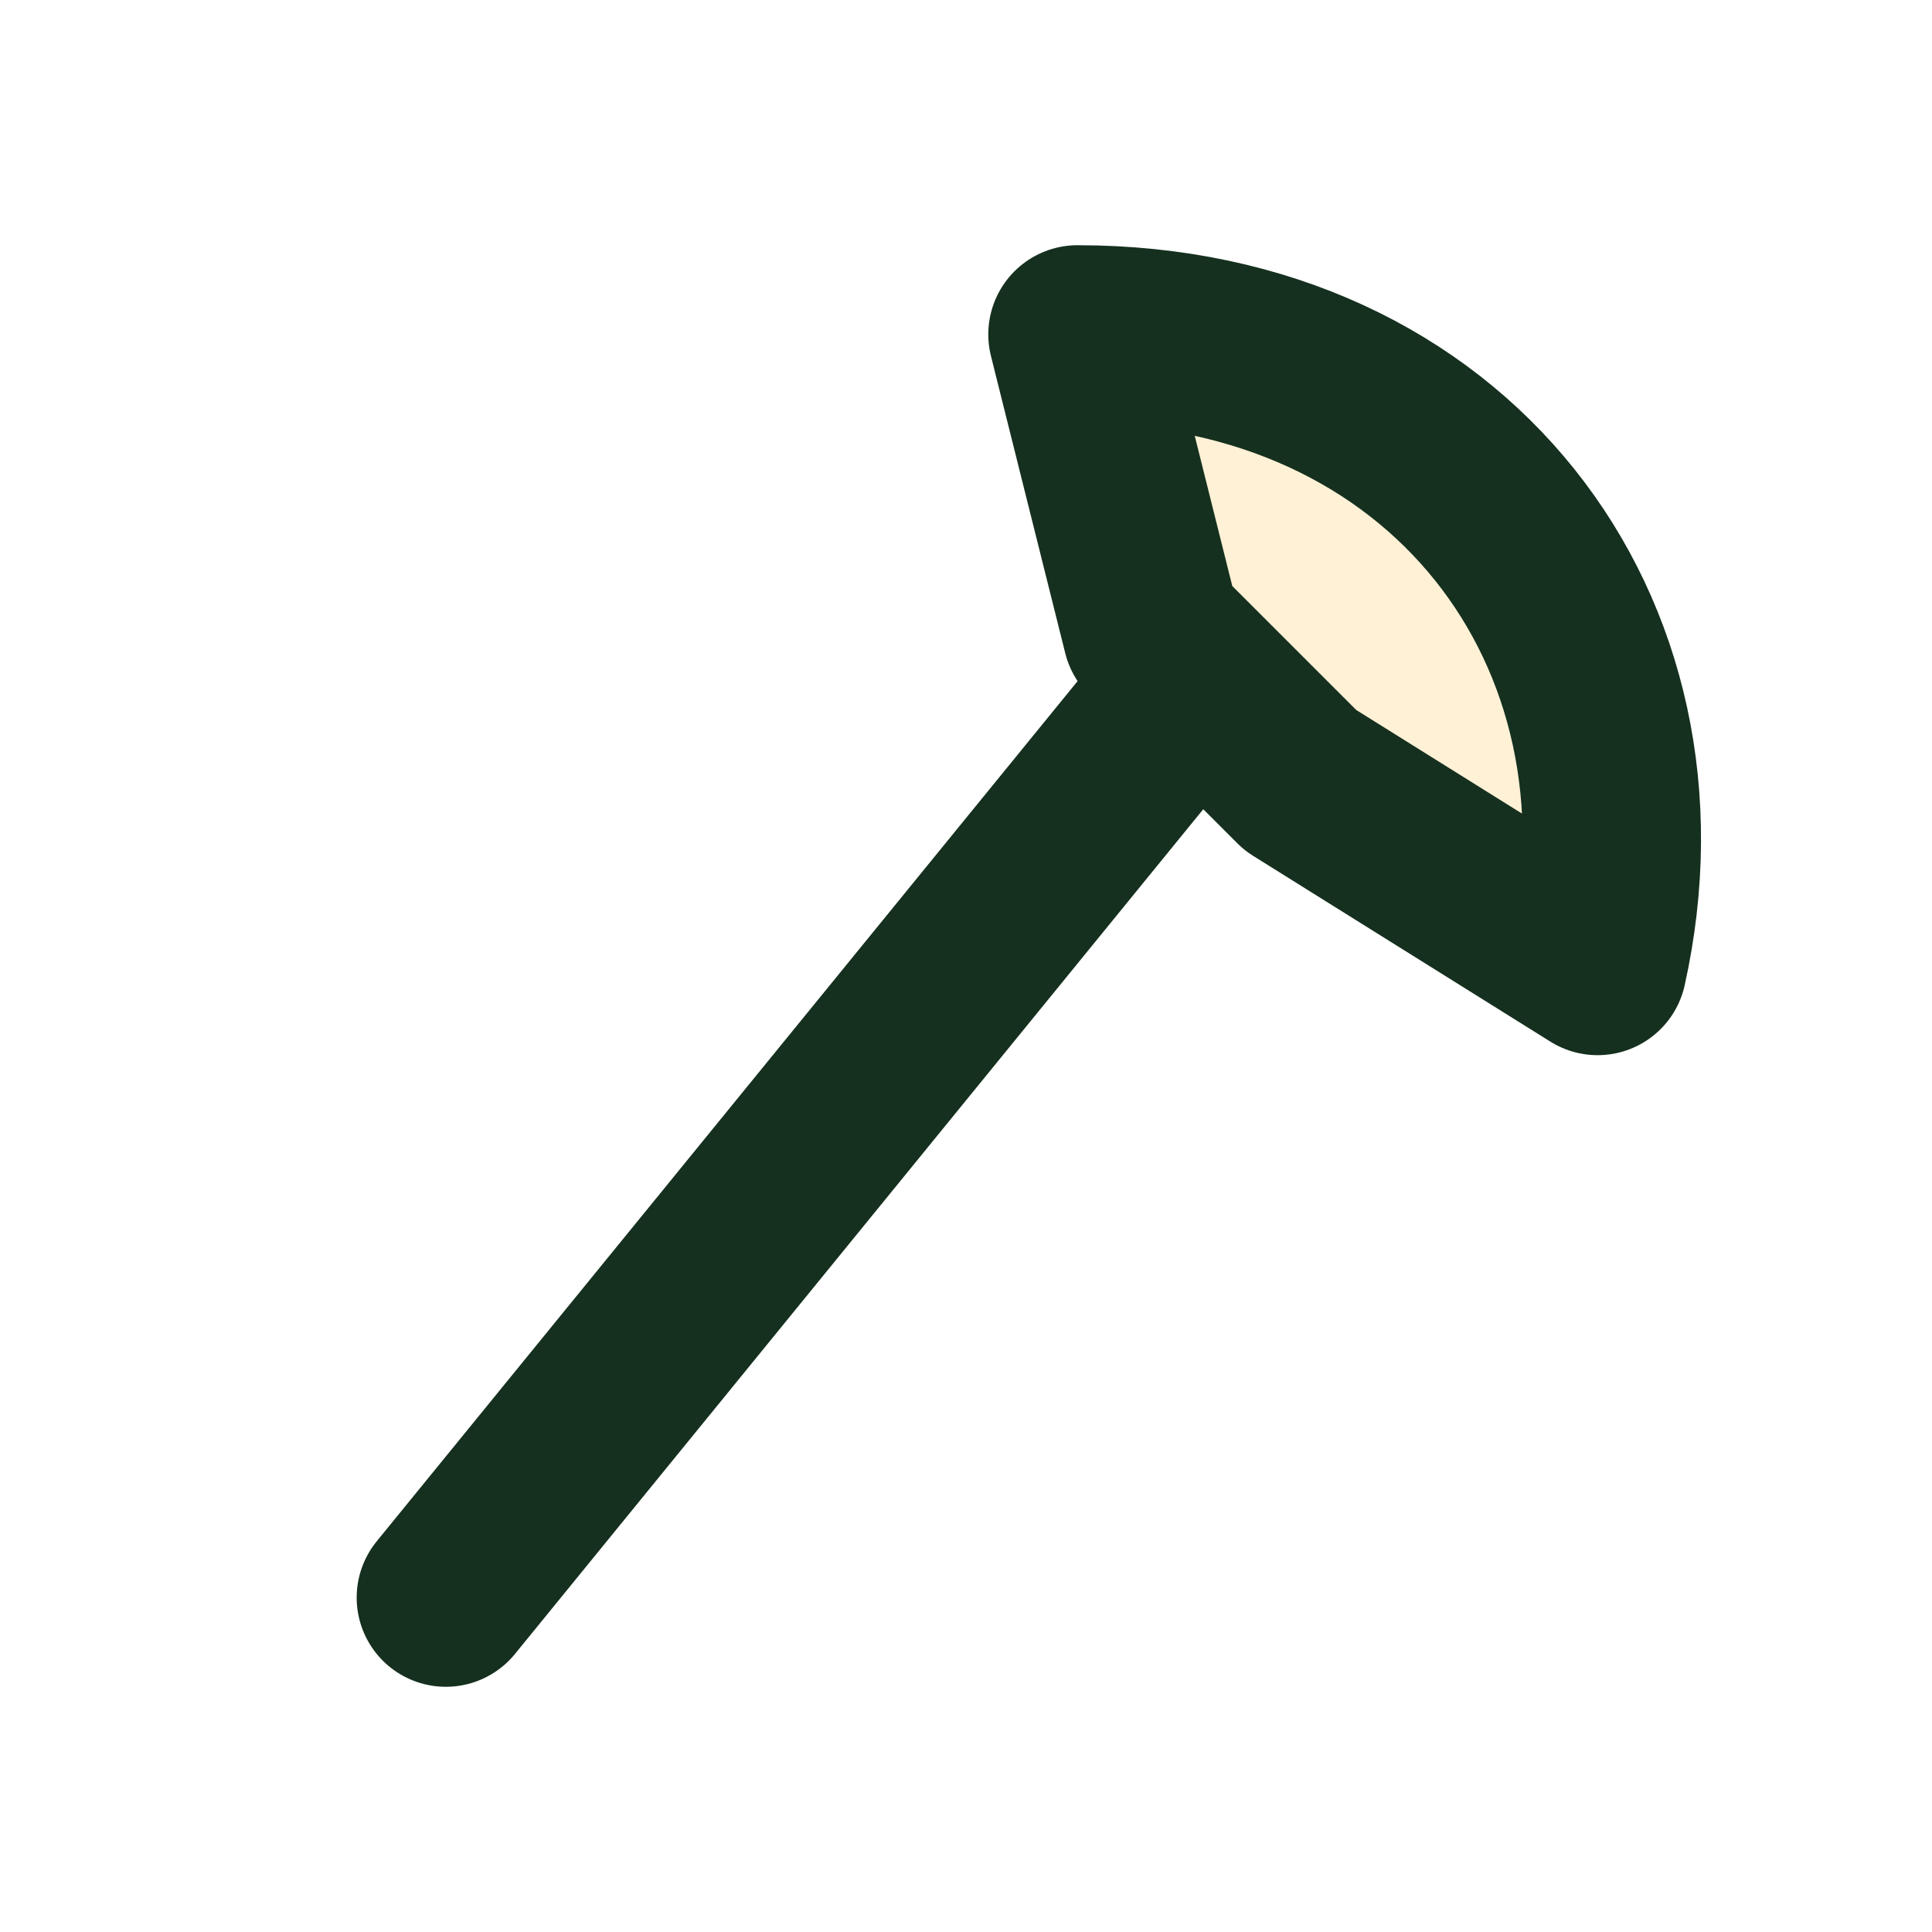
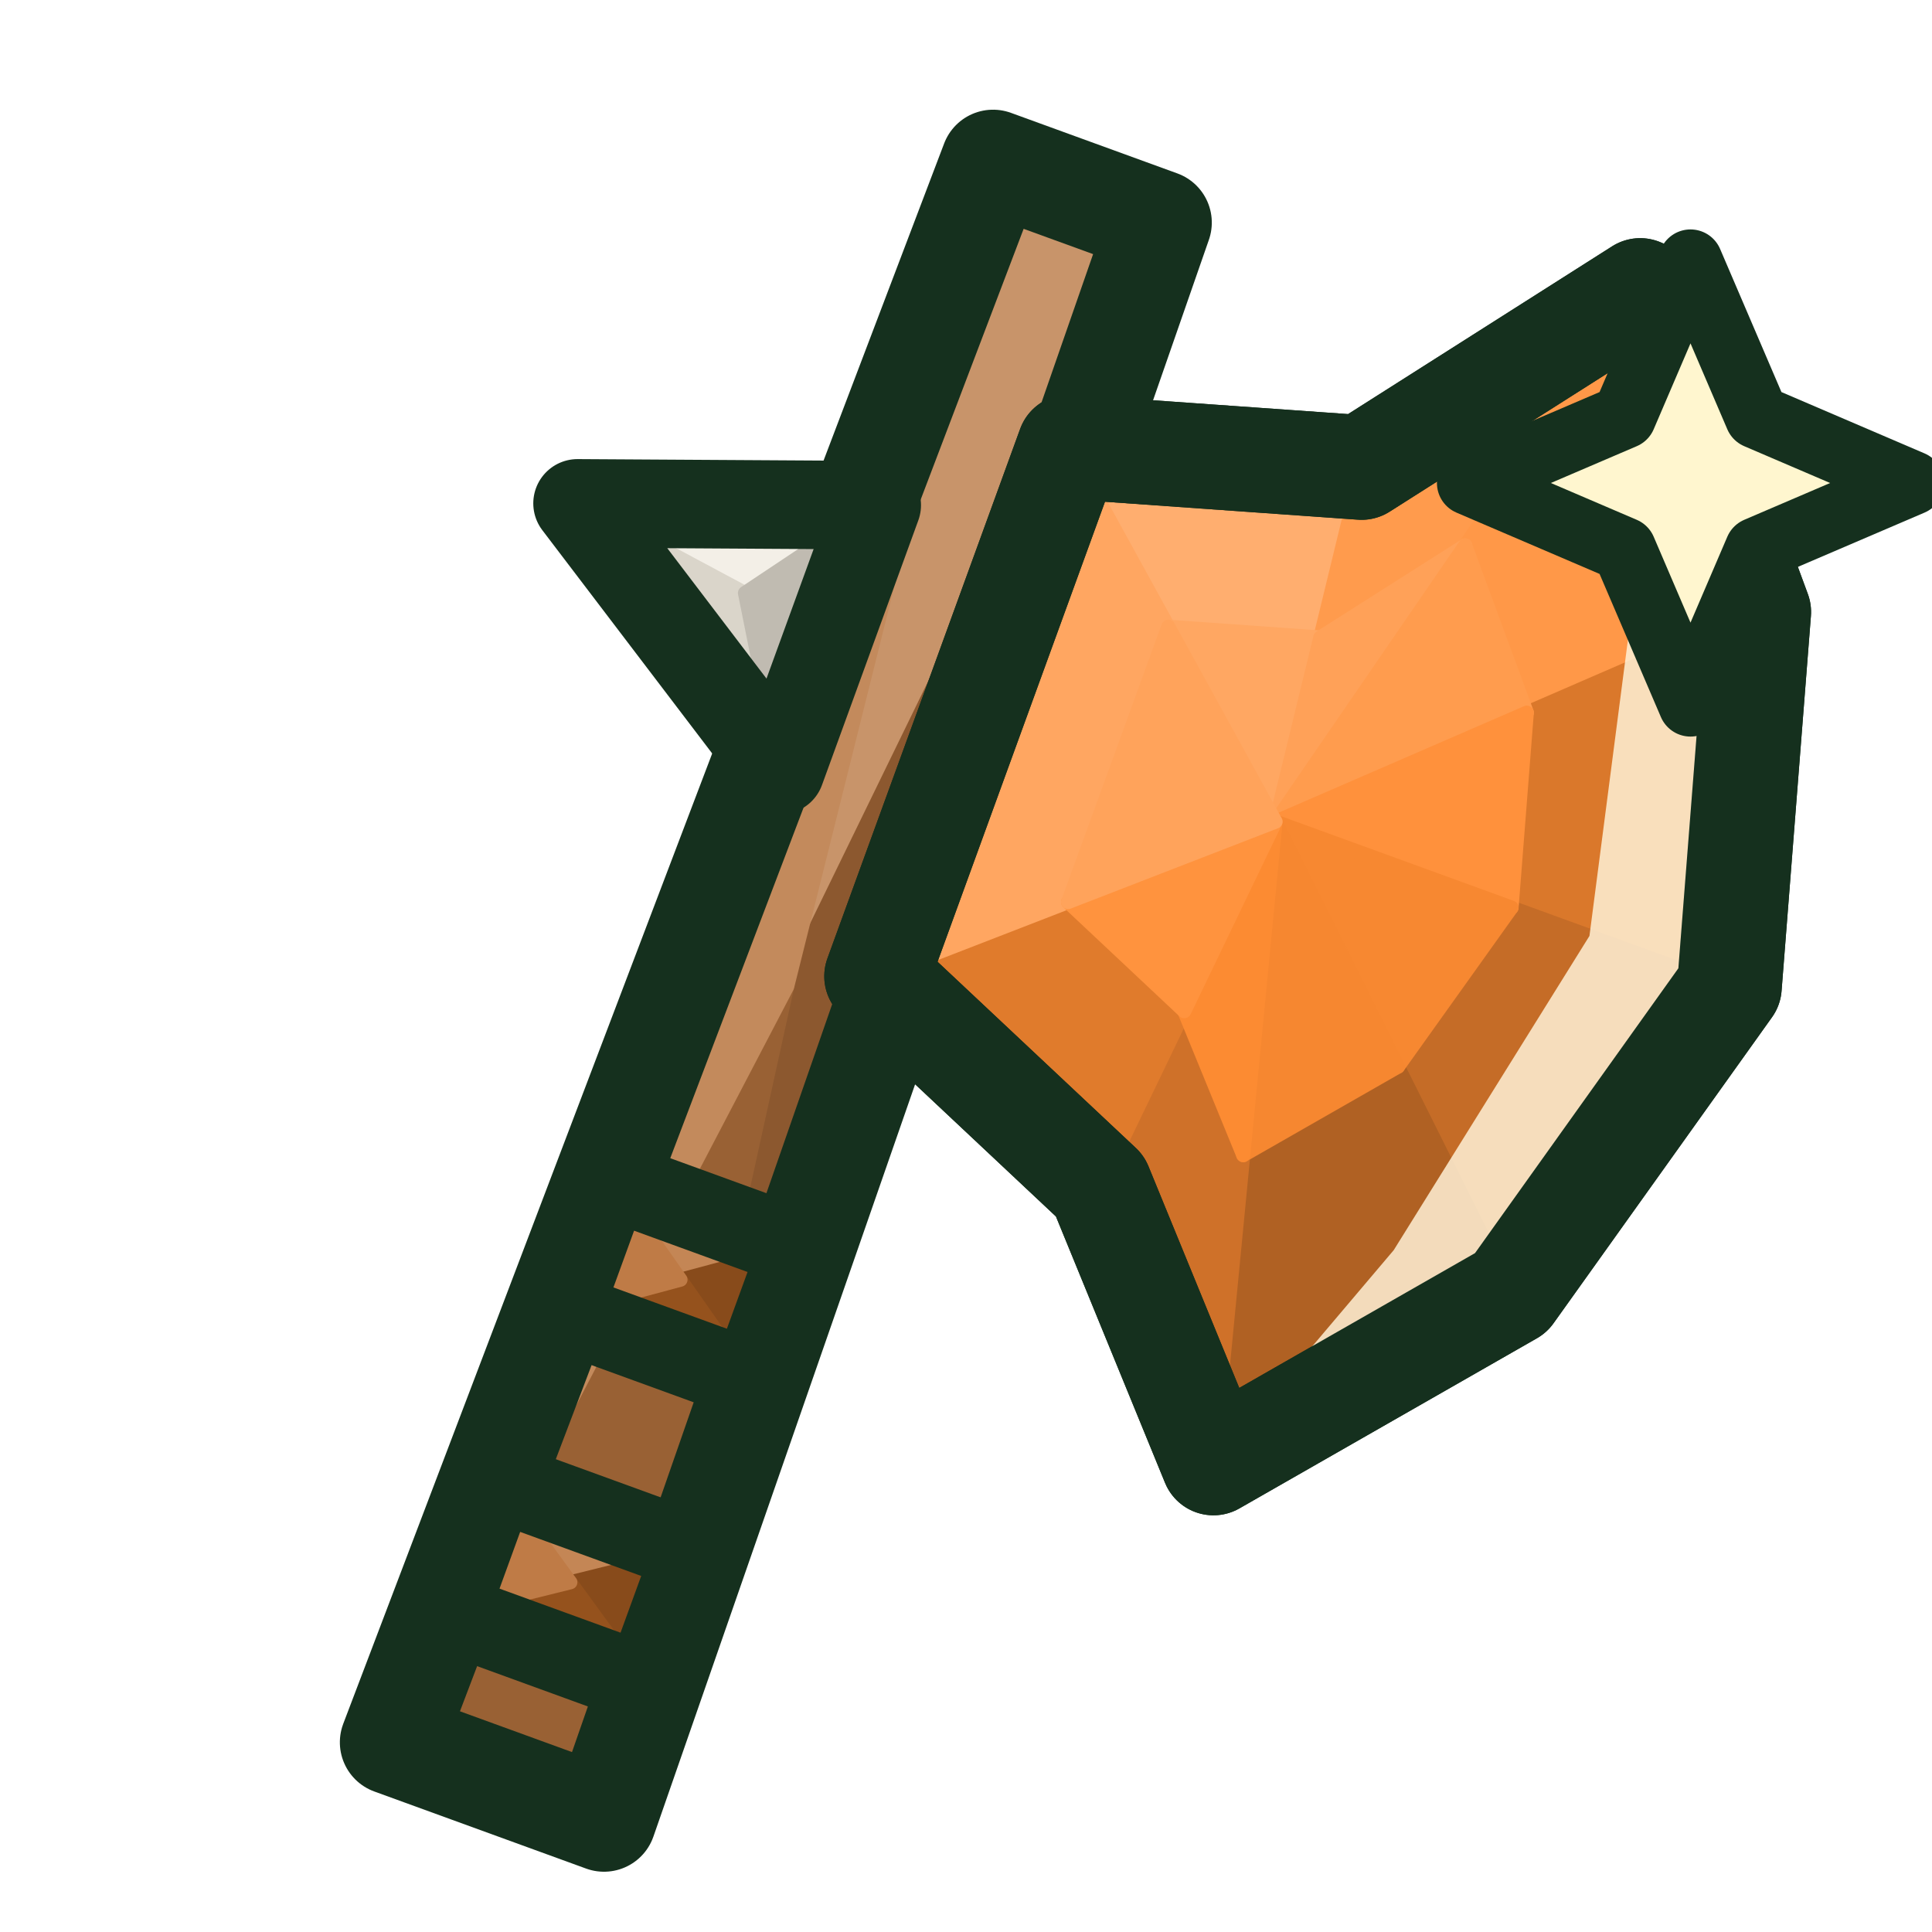
- <svg xmlns="http://www.w3.org/2000/svg" width="24" height="24" viewBox="-1 -1 26 26" fill="none" stroke="#15301E" stroke-width="2.4" stroke-linecap="round" stroke-linejoin="round">
-   <path d="M5 20.5 L16 7" fill="none" />
-   <path d="M13.5 3.5 C18.5 3.5 21.5 7.5 20.5 12 L16.5 9.5 L14.5 7.5 Z" fill="#FFF1D6" />
+ <svg xmlns="http://www.w3.org/2000/svg" width="48" height="48" viewBox="0 0 48 48">
+   <defs>
+     <clipPath id="hache_fendeuse-c0">
+       <polygon points="17.80,5.00 22.20,5.00 22.80,47.00 17.20,47.00" />
+     </clipPath>
+     <clipPath id="hache_fendeuse-c1">
+       <polygon points="18.00,14.00 11.00,16.50 18.00,21.00" />
+     </clipPath>
+     <clipPath id="hache_fendeuse-c2">
+       <polygon points="22.00,11.00 29.00,9.00 34.00,2.50 39.50,9.00 42.00,18.00 39.50,27.00 34.00,33.50 29.00,28.00 22.00,25.00" />
+     </clipPath>
+     <clipPath id="hache_fendeuse-c3">
+       <polygon points="17.50,32.00 22.50,32.00 22.50,35.50 17.50,35.50" />
+     </clipPath>
+     <clipPath id="hache_fendeuse-c4">
+       <polygon points="17.40,40.00 22.60,40.00 22.60,43.50 17.40,43.50" />
+     </clipPath>
+   </defs>
+   <g transform="translate(24 24) rotate(20) scale(1) translate(-24 -24)">
+     <polygon points="17.80,5.00 22.20,5.00 22.80,47.00 17.20,47.00" fill="#B8743E" />
+     <g clip-path="url(#hache_fendeuse-c0)">
+       <polygon points="17.80,5.00 22.20,5.00 20.00,26.00" fill="#c8946a" stroke="#c8946a" stroke-width="0.35" stroke-linejoin="round" />
+       <polygon points="22.20,5.00 22.80,47.00 20.00,26.00" fill="#8c582f" stroke="#8c582f" stroke-width="0.35" stroke-linejoin="round" />
+       <polygon points="22.80,47.00 17.20,47.00 20.00,26.00" fill="#996134" stroke="#996134" stroke-width="0.35" stroke-linejoin="round" />
+       <polygon points="17.20,47.00 17.80,5.00 20.00,26.00" fill="#c38a5c" stroke="#c38a5c" stroke-width="0.35" stroke-linejoin="round" />
+     </g>
+     <polygon points="17.80,5.00 22.20,5.00 22.80,47.00 17.20,47.00" fill="none" stroke="#15301E" stroke-width="2.6" stroke-linejoin="round" />
+     <polygon points="18.00,14.00 11.00,16.50 18.00,21.00" fill="#EEE8DC" />
+     <g clip-path="url(#hache_fendeuse-c1)">
+       <polygon points="18.00,14.00 11.00,16.50 15.67,17.17" fill="#f3efe7" stroke="#f3efe7" stroke-width="0.35" stroke-linejoin="round" />
+       <polygon points="11.00,16.50 18.00,21.00 15.67,17.17" fill="#dad5ca" stroke="#dad5ca" stroke-width="0.35" stroke-linejoin="round" />
+       <polygon points="18.00,21.00 18.00,14.00 15.67,17.17" fill="#c0bbb1" stroke="#c0bbb1" stroke-width="0.35" stroke-linejoin="round" />
+     </g>
+     <polygon points="18.00,14.00 11.00,16.50 18.00,21.00" fill="none" stroke="#15301E" stroke-width="2.2" stroke-linejoin="round" />
+     <polygon points="22.00,11.00 29.00,9.00 34.00,2.50 39.50,9.00 42.00,18.00 39.50,27.00 34.00,33.50 29.00,28.00 22.00,25.00" fill="#FF8C32" />
+     <g clip-path="url(#hache_fendeuse-c2)">
+       <polygon points="22.00,11.00 29.00,9.00 29.48,13.32 25.84,14.36" fill="#ffae6f" stroke="#ffae6f" stroke-width="0.35" stroke-linejoin="round" />
+       <polygon points="29.00,9.00 34.00,2.50 32.08,9.94 29.48,13.32" fill="#ff9b4d" stroke="#ff9b4d" stroke-width="0.35" stroke-linejoin="round" />
+       <polygon points="34.00,2.50 39.50,9.00 34.94,13.32 32.08,9.94" fill="#ff9848" stroke="#ff9848" stroke-width="0.35" stroke-linejoin="round" />
+       <polygon points="39.50,9.00 42.00,18.00 36.24,18.00 34.94,13.32" fill="#da782b" stroke="#da782b" stroke-width="0.35" stroke-linejoin="round" />
+       <polygon points="42.00,18.00 39.50,27.00 34.94,22.68 36.24,18.00" fill="#c56c27" stroke="#c56c27" stroke-width="0.35" stroke-linejoin="round" />
+       <polygon points="39.50,27.00 34.00,33.50 32.08,26.06 34.94,22.68" fill="#b06123" stroke="#b06123" stroke-width="0.35" stroke-linejoin="round" />
+       <polygon points="34.00,33.50 29.00,28.00 29.48,23.20 32.08,26.06" fill="#cf7129" stroke="#cf7129" stroke-width="0.35" stroke-linejoin="round" />
+       <polygon points="29.00,28.00 22.00,25.00 25.84,21.64 29.48,23.20" fill="#e07b2c" stroke="#e07b2c" stroke-width="0.35" stroke-linejoin="round" />
+       <polygon points="22.00,25.00 22.00,11.00 25.84,14.36 25.84,21.64" fill="#ffa661" stroke="#ffa661" stroke-width="0.35" stroke-linejoin="round" />
+       <polygon points="25.84,14.36 29.48,13.32 30.00,18.00" fill="#ffa762" stroke="#ffa762" stroke-width="0.35" stroke-linejoin="round" />
+       <polygon points="29.48,13.32 32.08,9.94 30.00,18.00" fill="#ffa158" stroke="#ffa158" stroke-width="0.35" stroke-linejoin="round" />
+       <polygon points="32.08,9.94 34.94,13.32 30.00,18.00" fill="#ff9c4e" stroke="#ff9c4e" stroke-width="0.35" stroke-linejoin="round" />
+       <polygon points="34.94,13.32 36.24,18.00 30.00,18.00" fill="#ff913c" stroke="#ff913c" stroke-width="0.35" stroke-linejoin="round" />
+       <polygon points="36.24,18.00 34.94,22.68 30.00,18.00" fill="#f78831" stroke="#f78831" stroke-width="0.35" stroke-linejoin="round" />
+       <polygon points="34.94,22.68 32.08,26.06 30.00,18.00" fill="#f68730" stroke="#f68730" stroke-width="0.35" stroke-linejoin="round" />
+       <polygon points="32.08,26.06 29.48,23.20 30.00,18.00" fill="#fc8b32" stroke="#fc8b32" stroke-width="0.35" stroke-linejoin="round" />
+       <polygon points="29.48,23.20 25.84,21.64 30.00,18.00" fill="#ff933e" stroke="#ff933e" stroke-width="0.35" stroke-linejoin="round" />
+       <polygon points="25.84,21.64 25.84,14.36 30.00,18.00" fill="#ffa35b" stroke="#ffa35b" stroke-width="0.35" stroke-linejoin="round" />
+     </g>
+     <polygon points="22.00,11.00 29.00,9.00 34.00,2.50 39.50,9.00 42.00,18.00 39.50,27.00 34.00,33.50 29.00,28.00 22.00,25.00" fill="none" stroke="#15301E" stroke-width="2.6" stroke-linejoin="round" />
+     <polygon points="34.00,2.50 39.50,9.00 42.00,18.00 39.50,27.00 34.00,33.50 36.40,27.00 38.30,18.00 36.40,9.50" fill="#FFF1D6" opacity=".85" />
+     <polygon points="22.00,11.00 29.00,9.00 34.00,2.50 39.50,9.00 42.00,18.00 39.50,27.00 34.00,33.50 29.00,28.00 22.00,25.00" fill="none" stroke="#15301E" stroke-width="2.6" stroke-linejoin="round" />
+     <polygon points="17.50,32.00 22.50,32.00 22.50,35.50 17.50,35.50" fill="#b36223" />
+     <g clip-path="url(#hache_fendeuse-c3)">
+       <polygon points="17.50,32.00 22.50,32.00 20.00,33.75" fill="#c48655" stroke="#c48655" stroke-width="0.35" stroke-linejoin="round" />
+       <polygon points="22.50,32.00 22.50,35.50 20.00,33.75" fill="#884b1b" stroke="#884b1b" stroke-width="0.35" stroke-linejoin="round" />
+       <polygon points="22.50,35.50 17.50,35.50 20.00,33.75" fill="#95521d" stroke="#95521d" stroke-width="0.35" stroke-linejoin="round" />
+       <polygon points="17.50,35.50 17.50,32.00 20.00,33.75" fill="#bf7b46" stroke="#bf7b46" stroke-width="0.35" stroke-linejoin="round" />
+     </g>
+     <polygon points="17.50,32.00 22.50,32.00 22.50,35.50 17.50,35.50" fill="none" stroke="#15301E" stroke-width="2" stroke-linejoin="round" />
+     <polygon points="17.40,40.00 22.60,40.00 22.60,43.50 17.40,43.50" fill="#b36223" />
+     <g clip-path="url(#hache_fendeuse-c4)">
+       <polygon points="17.40,40.00 22.60,40.00 20.00,41.75" fill="#c48655" stroke="#c48655" stroke-width="0.35" stroke-linejoin="round" />
+       <polygon points="22.60,40.00 22.60,43.50 20.00,41.75" fill="#884b1b" stroke="#884b1b" stroke-width="0.35" stroke-linejoin="round" />
+       <polygon points="22.60,43.50 17.40,43.50 20.00,41.75" fill="#95521d" stroke="#95521d" stroke-width="0.35" stroke-linejoin="round" />
+       <polygon points="17.40,43.50 17.40,40.00 20.00,41.75" fill="#bf7b46" stroke="#bf7b46" stroke-width="0.35" stroke-linejoin="round" />
+     </g>
+     <polygon points="17.40,40.00 22.60,40.00 22.60,43.50 17.40,43.50" fill="none" stroke="#15301E" stroke-width="2" stroke-linejoin="round" />
+   </g>
+   <polygon points="42.00,6.50 43.65,10.35 47.50,12.00 43.65,13.65 42.00,17.50 40.35,13.65 36.50,12.00 40.35,10.35" fill="#FFF6CF" stroke="#15301E" stroke-width="1.6" stroke-linejoin="round" />
</svg>
